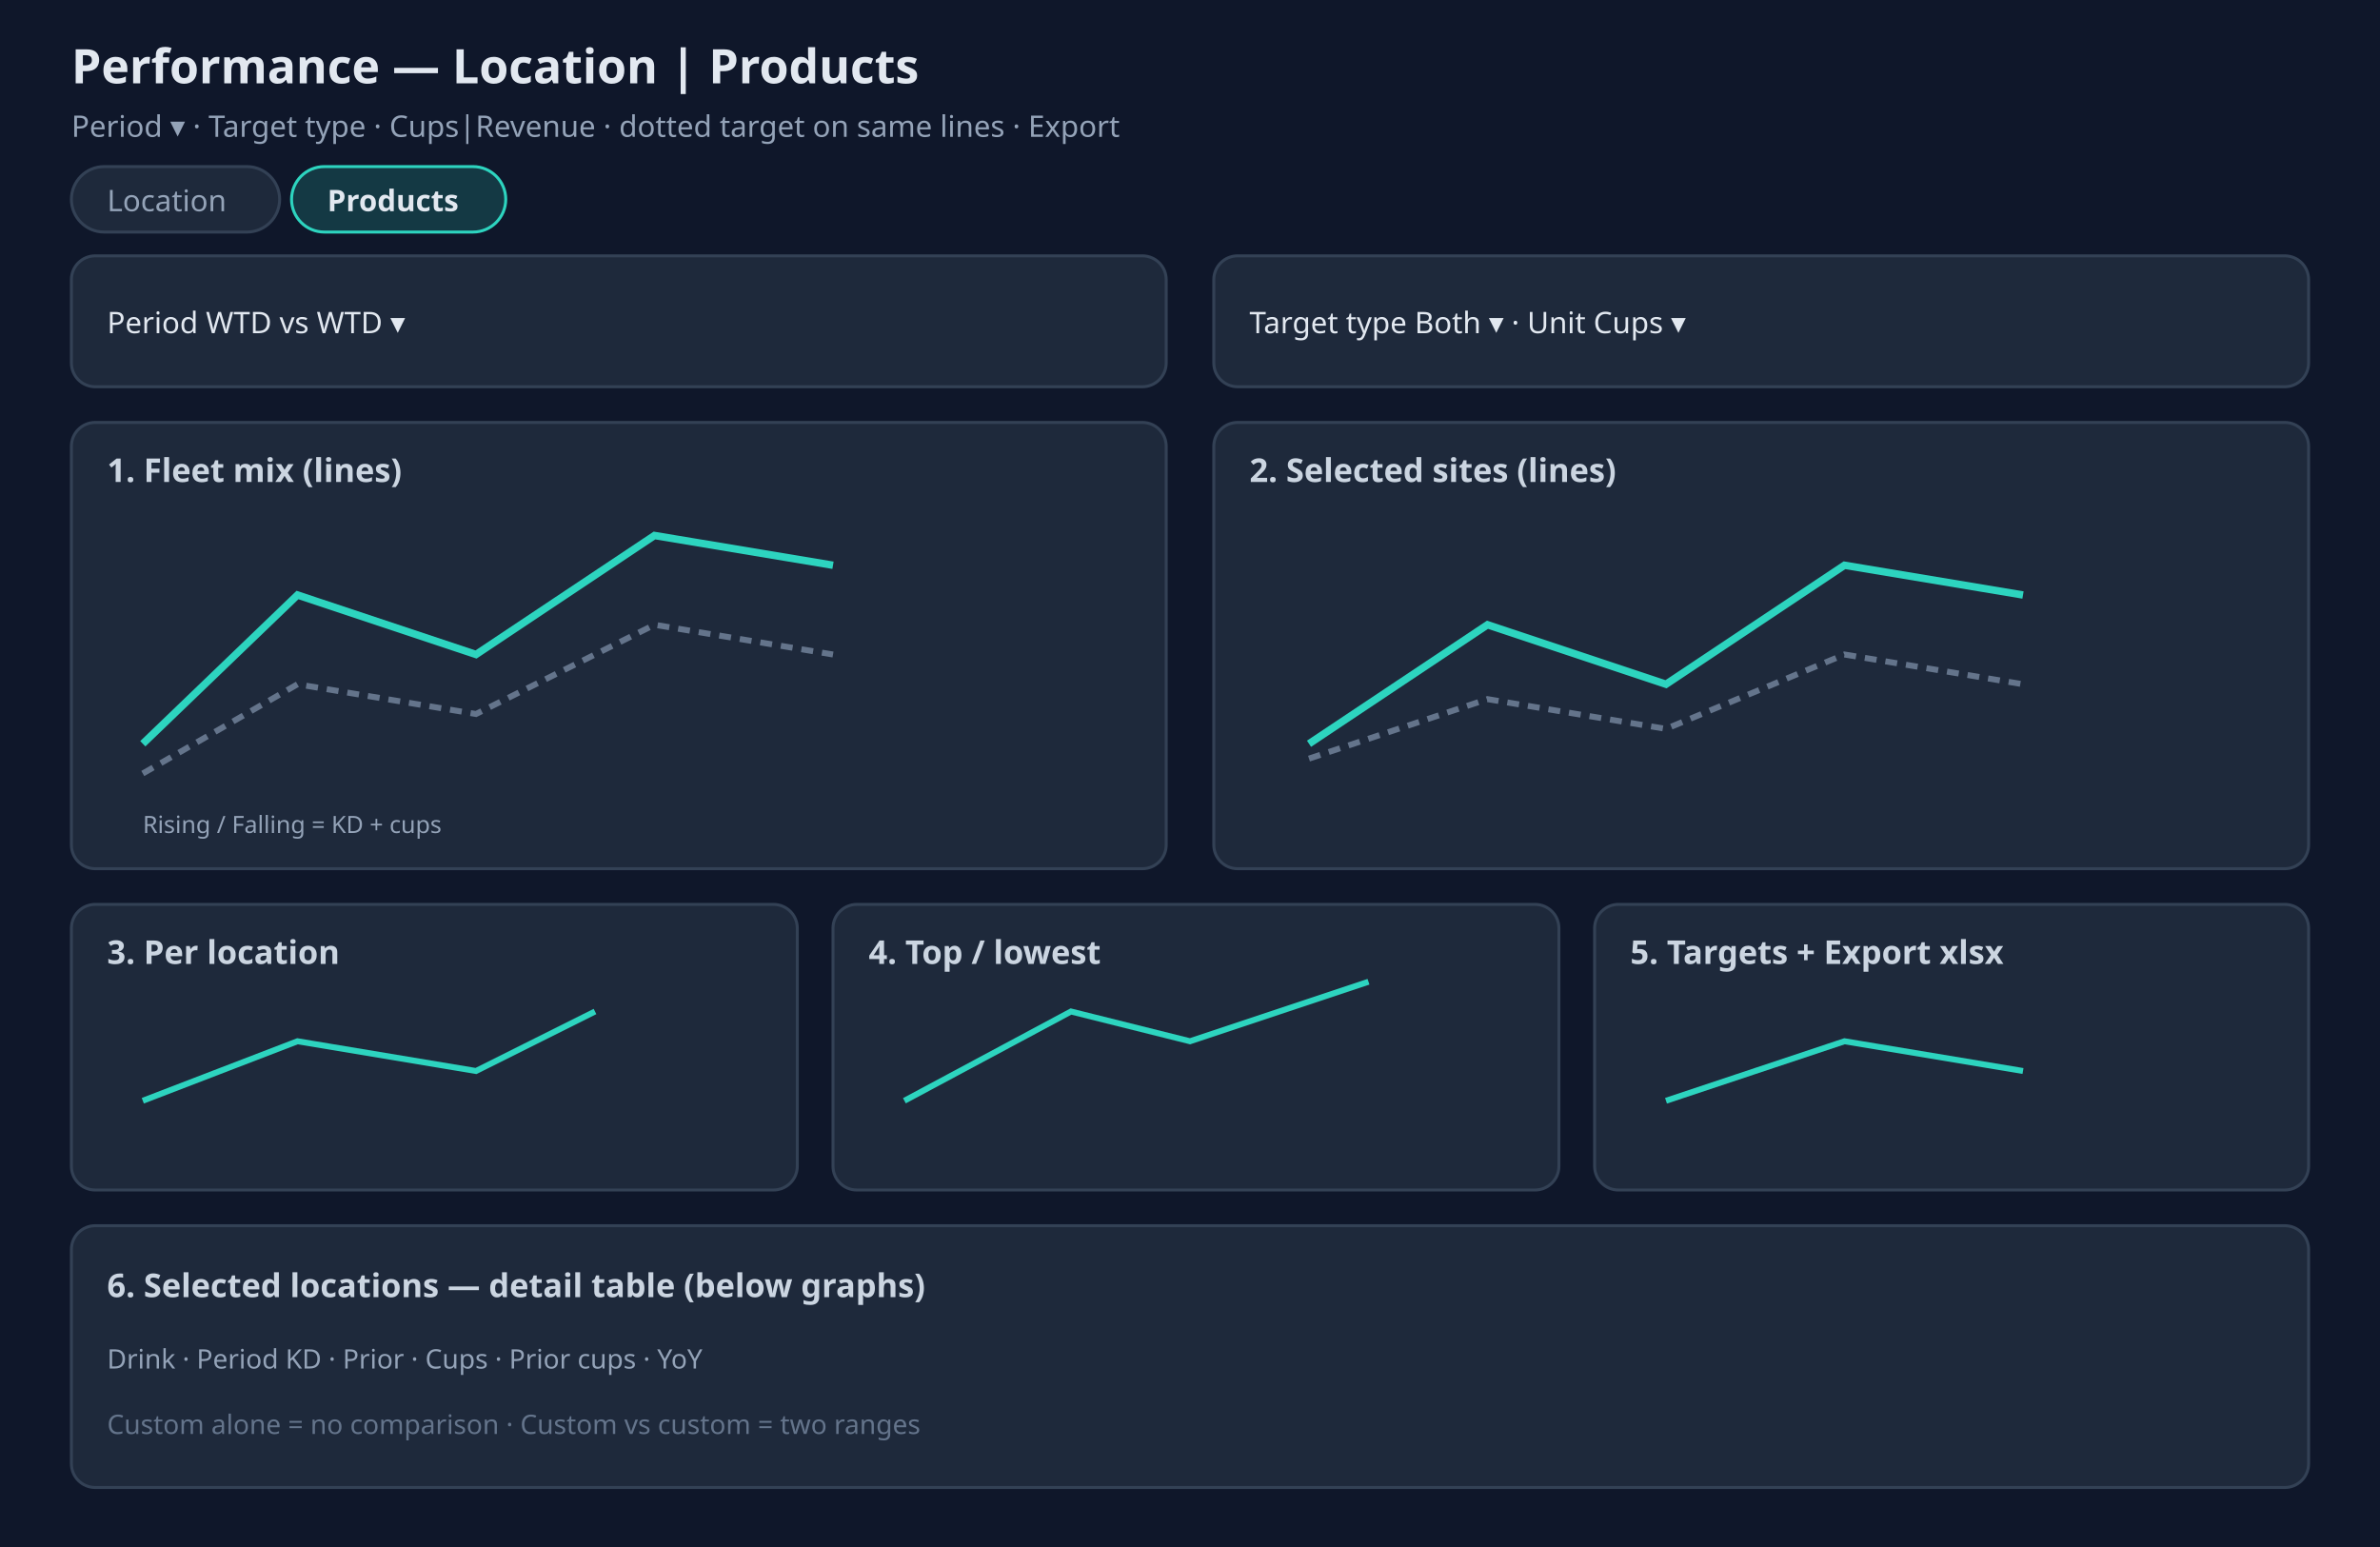
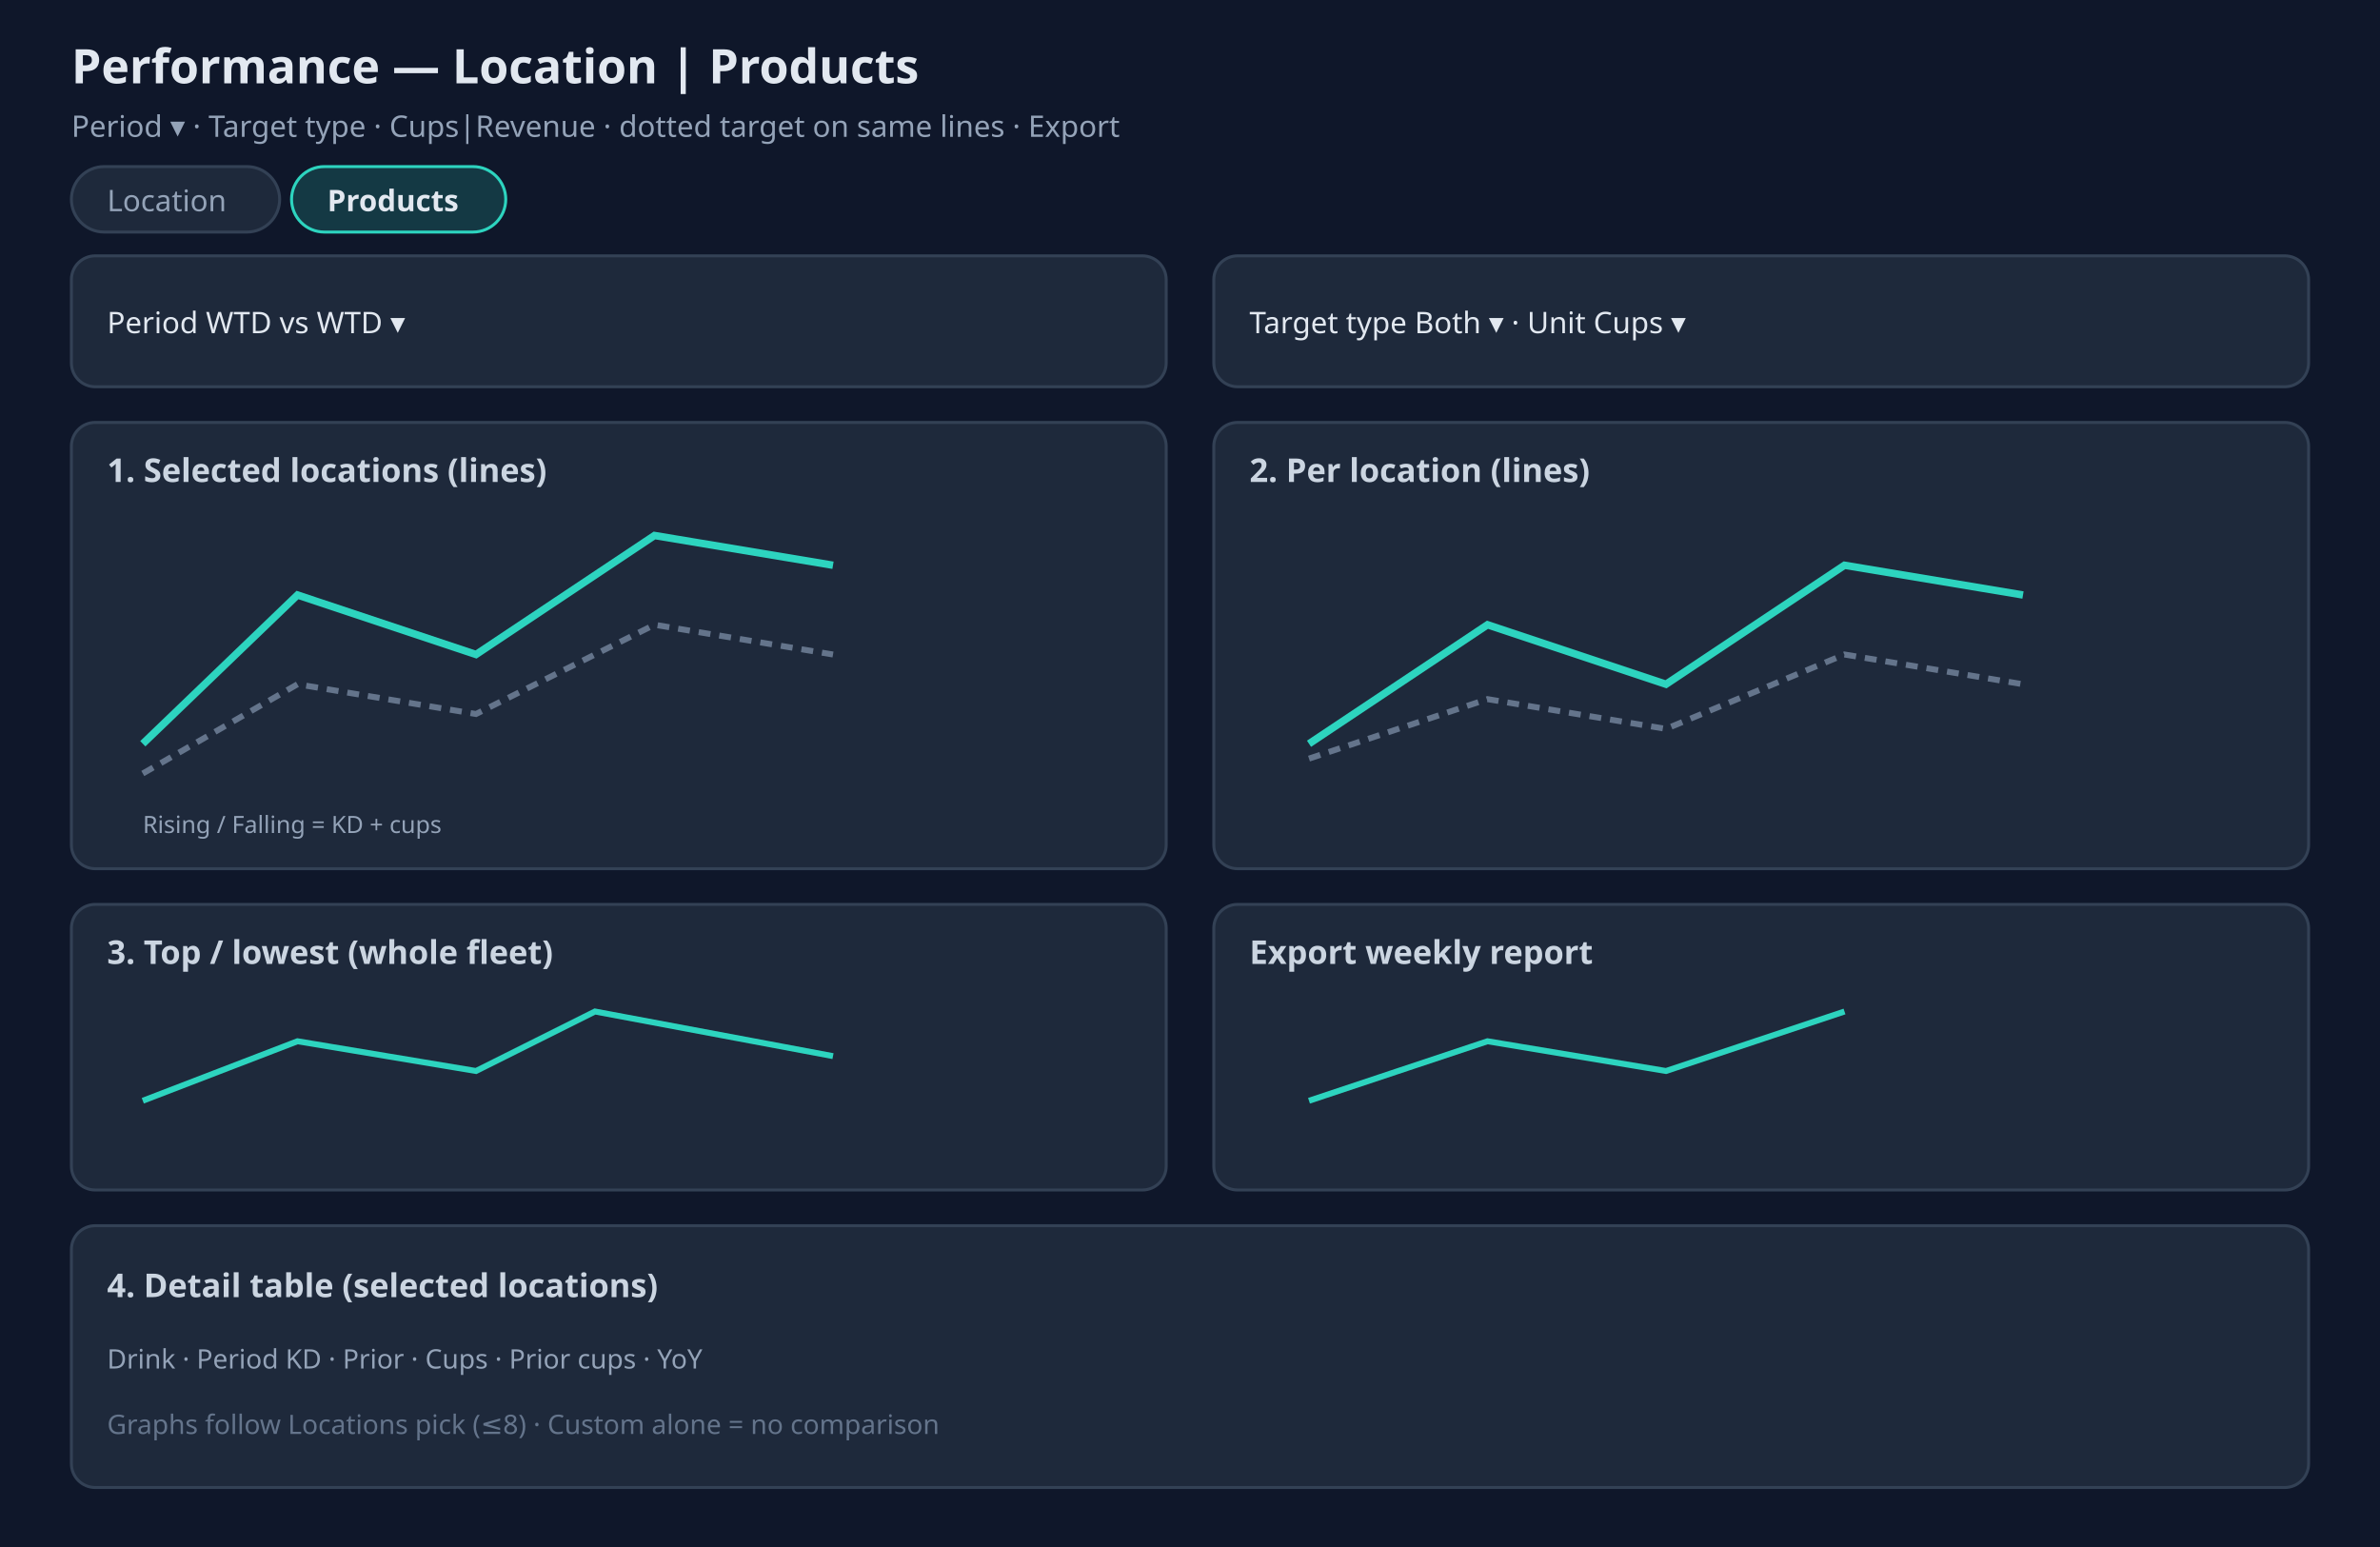
<svg xmlns="http://www.w3.org/2000/svg" width="800" height="520" viewBox="0 0 800 520">
  <rect width="800" height="520" fill="#0f172a" />
  <text x="24" y="28" fill="#e2e8f0" font-family="Segoe UI, sans-serif" font-size="16" font-weight="700">Performance — Location | Products</text>
  <text x="24" y="46" fill="#94a3b8" font-family="Segoe UI, sans-serif" font-size="10">Period ▾ · Target type · Cups|Revenue · dotted target on same lines · Export</text>
  <rect x="24" y="56" width="70" height="22" rx="11" fill="#1e293b" stroke="#334155" />
  <text x="36" y="71" fill="#94a3b8" font-size="10" font-family="Segoe UI, sans-serif">Location</text>
  <rect x="98" y="56" width="72" height="22" rx="11" fill="rgba(45,212,191,0.18)" stroke="#2dd4bf" />
  <text x="110" y="71" fill="#e2e8f0" font-size="10" font-weight="600" font-family="Segoe UI, sans-serif">Products</text>
  <rect x="24" y="86" width="368" height="44" rx="8" fill="#1e293b" stroke="#334155" />
  <text x="36" y="112" fill="#e2e8f0" font-size="10" font-family="Segoe UI, sans-serif">Period  WTD vs WTD ▾</text>
  <rect x="408" y="86" width="368" height="44" rx="8" fill="#1e293b" stroke="#334155" />
  <text x="420" y="112" fill="#e2e8f0" font-size="10" font-family="Segoe UI, sans-serif">Target type Both ▾ · Unit Cups ▾</text>
  <rect x="24" y="142" width="368" height="150" rx="8" fill="#1e293b" stroke="#334155" />
-   <text x="36" y="162" fill="#cbd5e1" font-size="11" font-weight="600" font-family="Segoe UI, sans-serif">1. Fleet mix (lines)</text>
+   <text x="36" y="162" fill="#cbd5e1" font-size="11" font-weight="600" font-family="Segoe UI, sans-serif">1. Selected locations (lines)</text>
  <polyline points="48,250 100,200 160,220 220,180 280,190" fill="none" stroke="#2dd4bf" stroke-width="2.5" />
  <polyline points="48,260 100,230 160,240 220,210 280,220" fill="none" stroke="#64748b" stroke-width="2" stroke-dasharray="4 3" />
  <text x="48" y="280" fill="#94a3b8" font-size="8" font-family="Segoe UI, sans-serif">Rising / Falling = KD + cups</text>
  <rect x="408" y="142" width="368" height="150" rx="8" fill="#1e293b" stroke="#334155" />
-   <text x="420" y="162" fill="#cbd5e1" font-size="11" font-weight="600" font-family="Segoe UI, sans-serif">2. Selected sites (lines)</text>
+   <text x="420" y="162" fill="#cbd5e1" font-size="11" font-weight="600" font-family="Segoe UI, sans-serif">2. Per location (lines)</text>
  <polyline points="440,250 500,210 560,230 620,190 680,200" fill="none" stroke="#2dd4bf" stroke-width="2.5" />
  <polyline points="440,255 500,235 560,245 620,220 680,230" fill="none" stroke="#64748b" stroke-width="2" stroke-dasharray="4 3" />
-   <rect x="24" y="304" width="244" height="96" rx="8" fill="#1e293b" stroke="#334155" />
-   <text x="36" y="324" fill="#cbd5e1" font-size="11" font-weight="600" font-family="Segoe UI, sans-serif">3. Per location</text>
-   <polyline points="48,370 100,350 160,360 200,340" fill="none" stroke="#2dd4bf" stroke-width="2" />
-   <rect x="280" y="304" width="244" height="96" rx="8" fill="#1e293b" stroke="#334155" />
-   <text x="292" y="324" fill="#cbd5e1" font-size="11" font-weight="600" font-family="Segoe UI, sans-serif">4. Top / lowest</text>
-   <polyline points="304,370 360,340 400,350 460,330" fill="none" stroke="#2dd4bf" stroke-width="2" />
-   <rect x="536" y="304" width="240" height="96" rx="8" fill="#1e293b" stroke="#334155" />
-   <text x="548" y="324" fill="#cbd5e1" font-size="11" font-weight="600" font-family="Segoe UI, sans-serif">5. Targets + Export xlsx</text>
-   <polyline points="560,370 620,350 680,360" fill="none" stroke="#2dd4bf" stroke-width="2" />
+   <rect x="24" y="304" width="368" height="96" rx="8" fill="#1e293b" stroke="#334155" />
+   <text x="36" y="324" fill="#cbd5e1" font-size="11" font-weight="600" font-family="Segoe UI, sans-serif">3. Top / lowest (whole fleet)</text>
+   <polyline points="48,370 100,350 160,360 200,340 280,355" fill="none" stroke="#2dd4bf" stroke-width="2" />
+   <rect x="408" y="304" width="368" height="96" rx="8" fill="#1e293b" stroke="#334155" />
+   <text x="420" y="324" fill="#cbd5e1" font-size="11" font-weight="600" font-family="Segoe UI, sans-serif">Export weekly report</text>
+   <polyline points="440,370 500,350 560,360 620,340" fill="none" stroke="#2dd4bf" stroke-width="2" />
  <rect x="24" y="412" width="752" height="88" rx="8" fill="#1e293b" stroke="#334155" />
-   <text x="36" y="436" fill="#cbd5e1" font-size="11" font-weight="600" font-family="Segoe UI, sans-serif">6. Selected locations — detail table (below graphs)</text>
+   <text x="36" y="436" fill="#cbd5e1" font-size="11" font-weight="600" font-family="Segoe UI, sans-serif">4. Detail table (selected locations)</text>
  <text x="36" y="460" fill="#94a3b8" font-size="9" font-family="Segoe UI, sans-serif">Drink · Period KD · Prior · Cups · Prior cups · YoY</text>
-   <text x="36" y="482" fill="#64748b" font-size="9" font-family="Segoe UI, sans-serif">Custom alone = no comparison · Custom vs custom = two ranges</text>
+   <text x="36" y="482" fill="#64748b" font-size="9" font-family="Segoe UI, sans-serif">Graphs follow Locations pick (≤8) · Custom alone = no comparison</text>
</svg>
